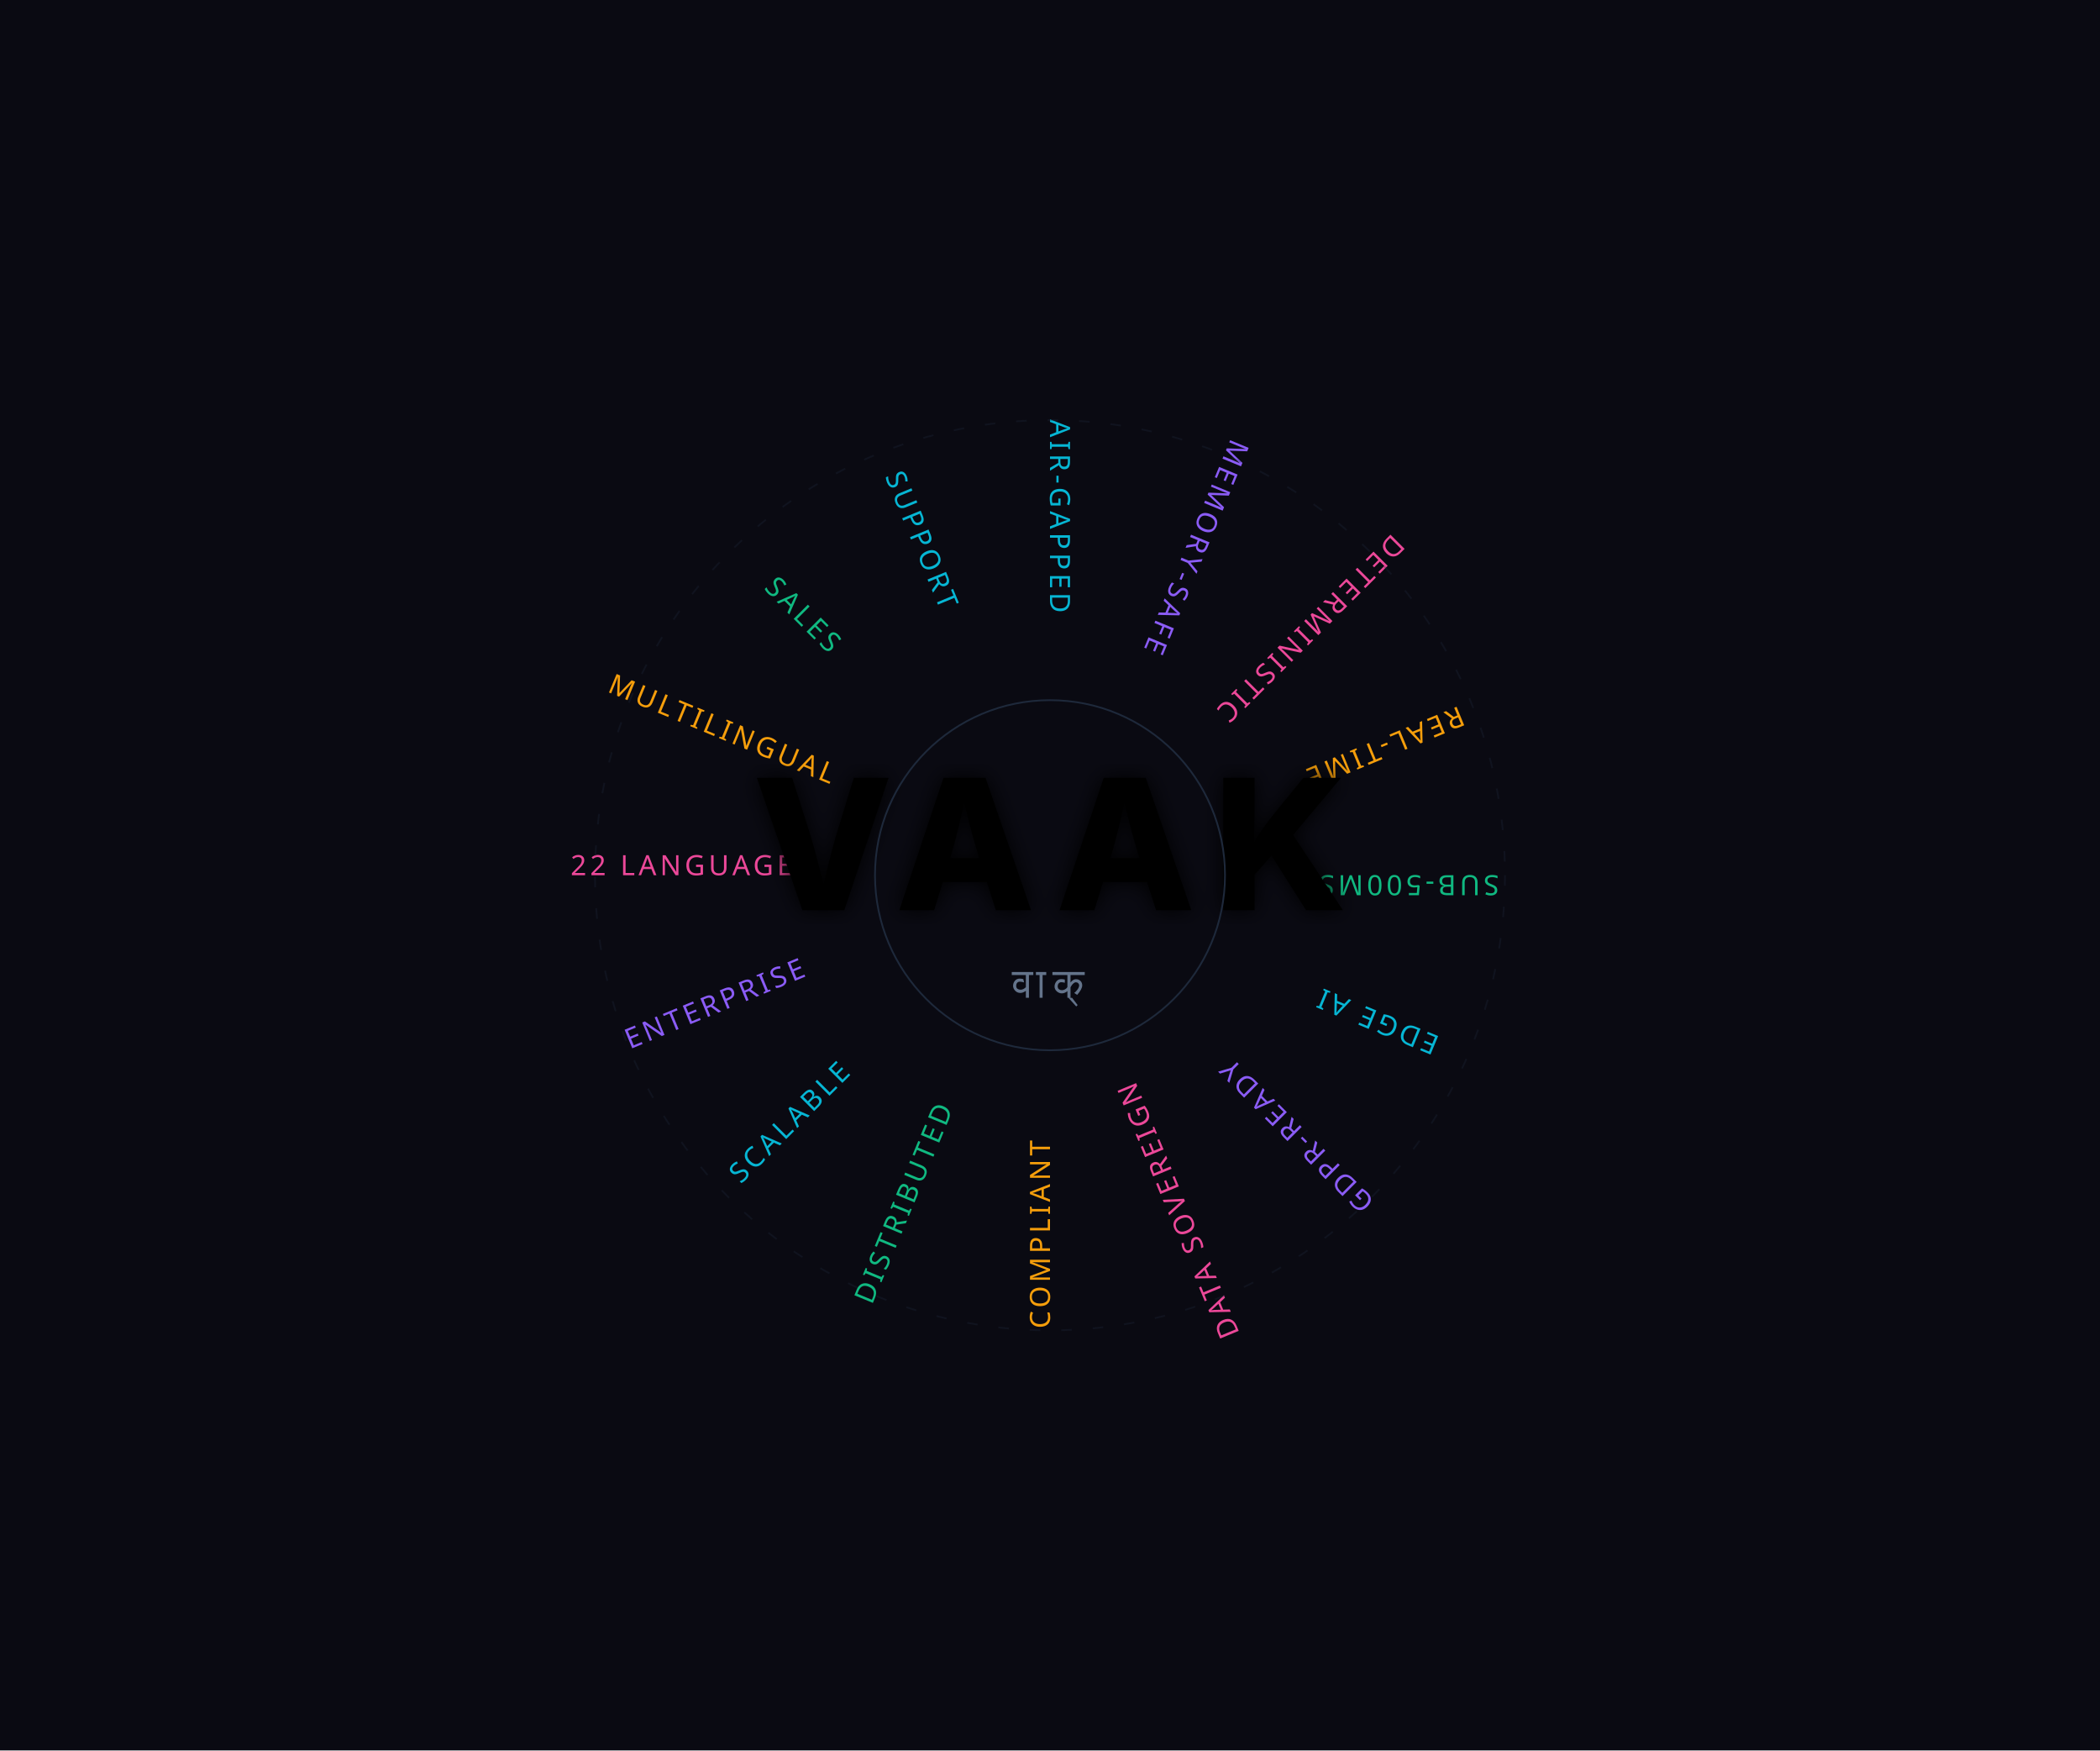
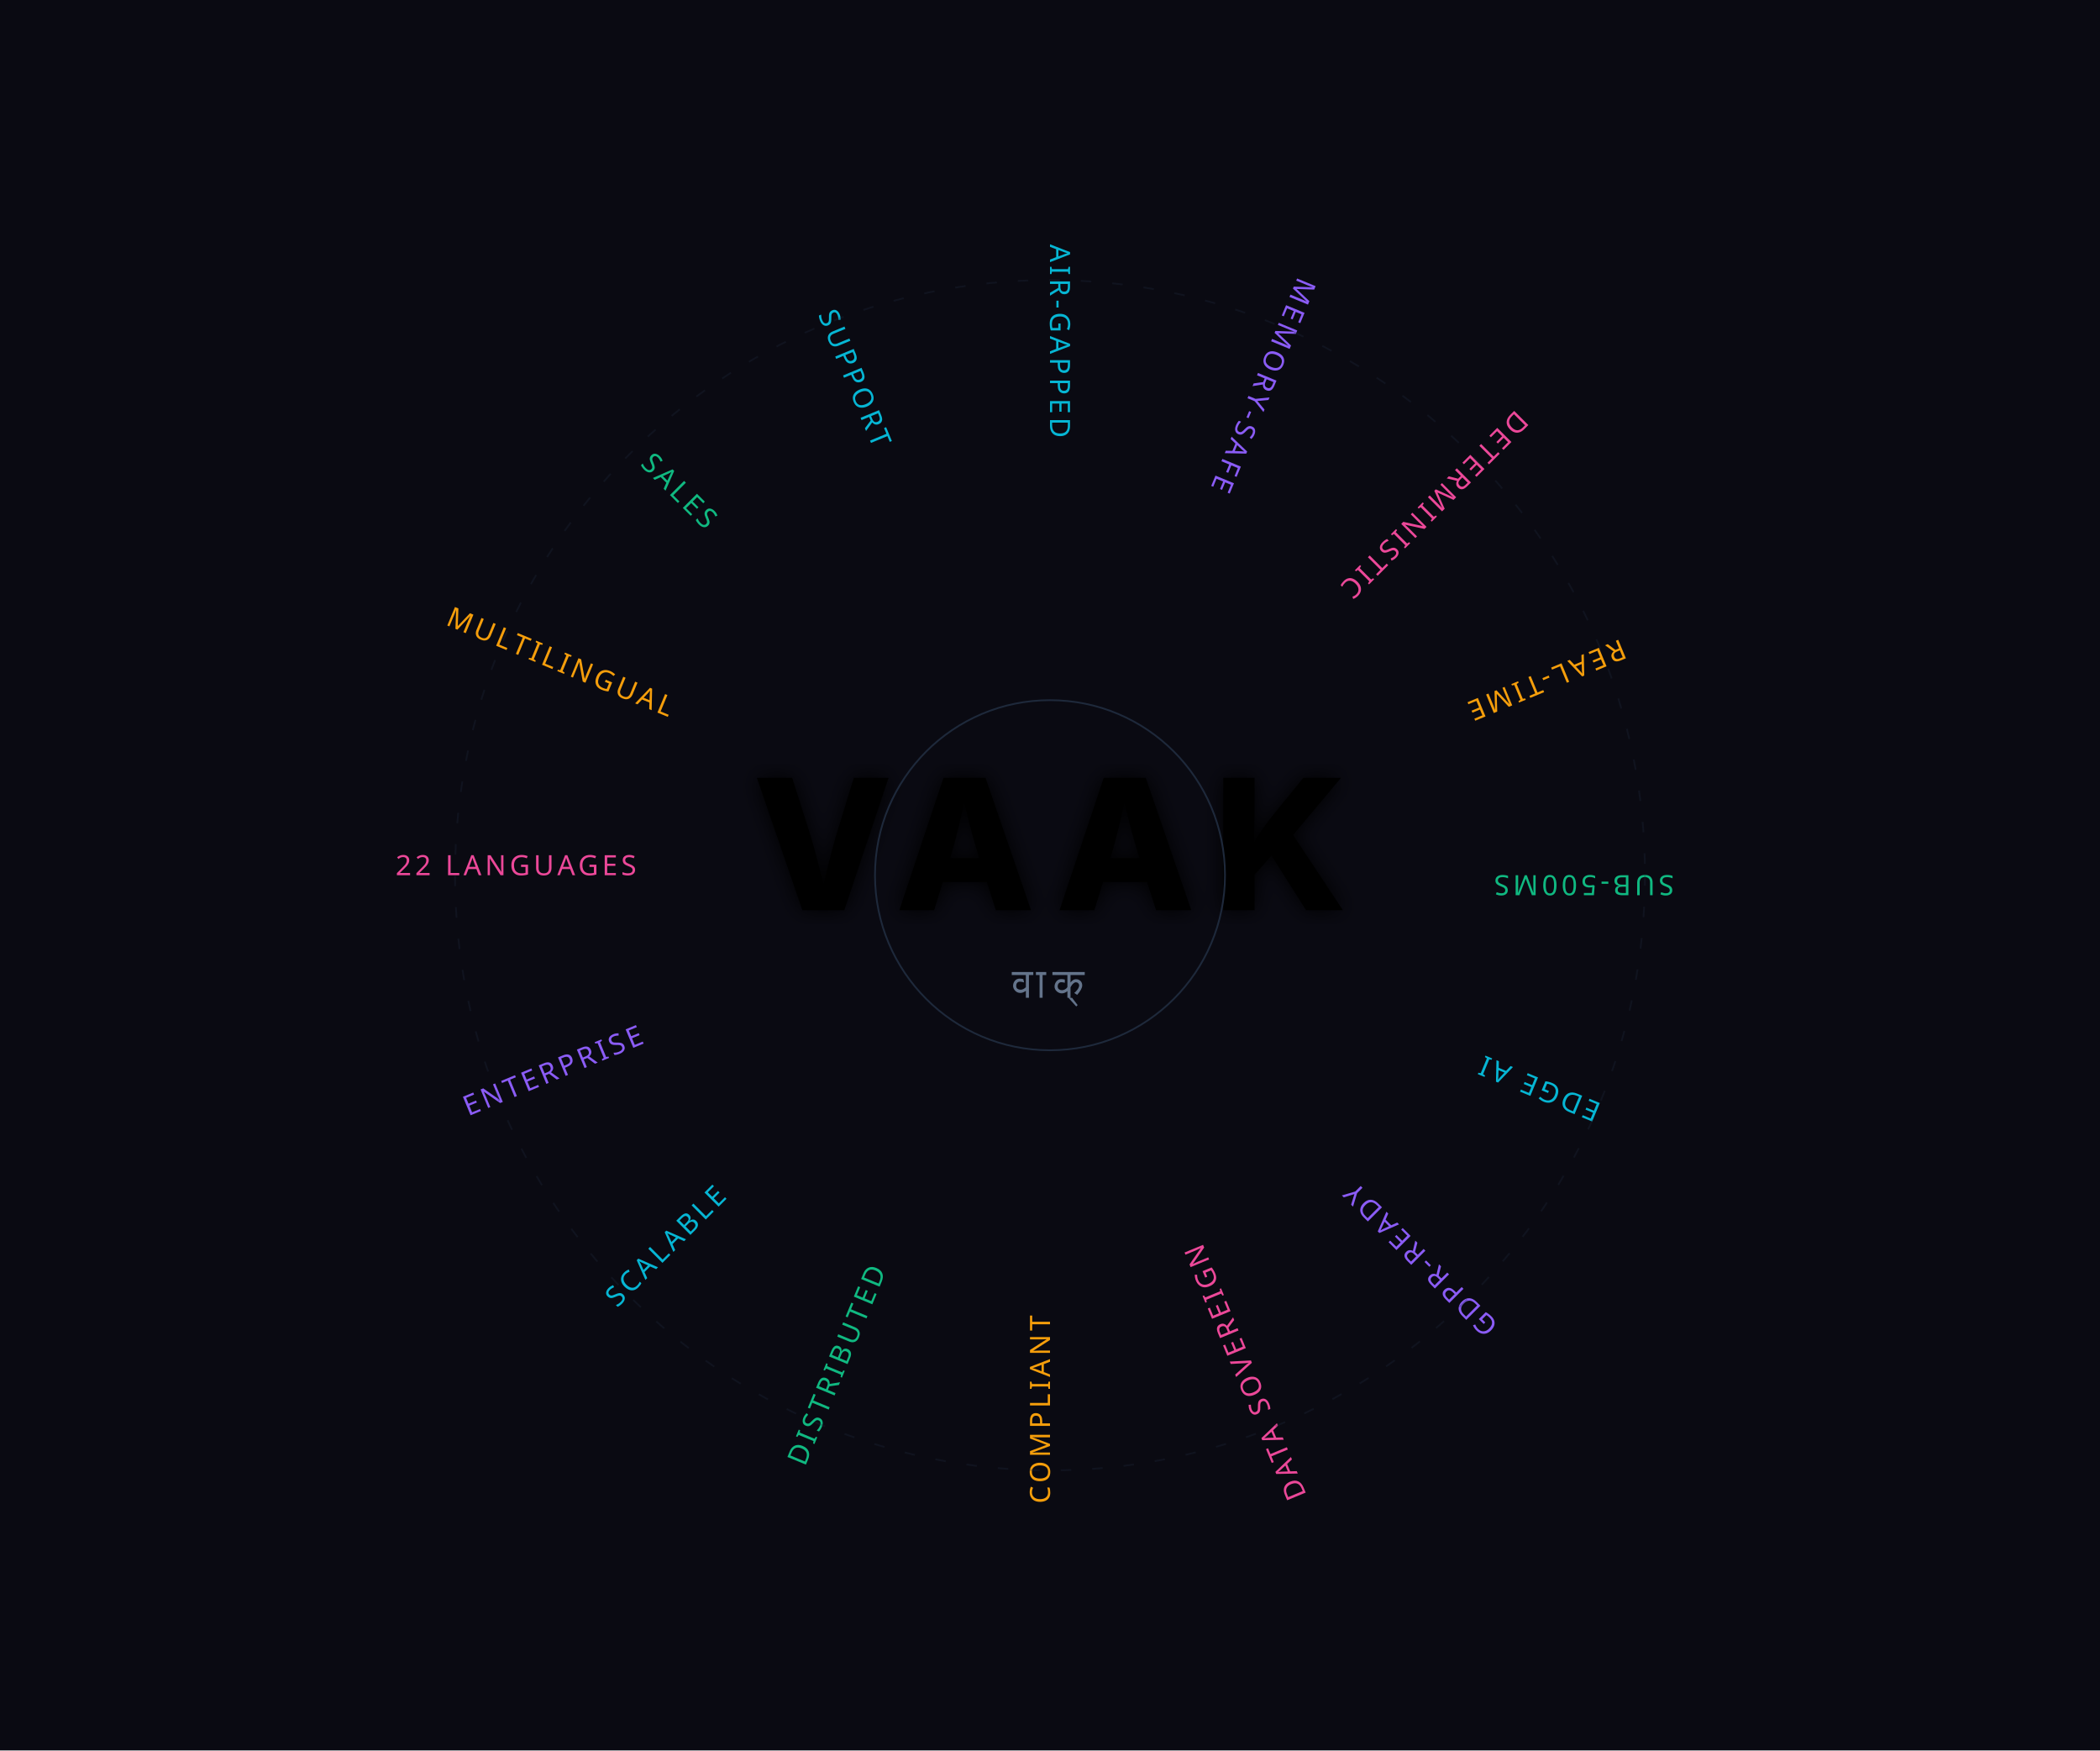
<svg xmlns="http://www.w3.org/2000/svg" viewBox="0 0 600 500">
  <defs>
    <linearGradient id="rgbGradient" x1="0%" y1="0%" x2="100%" y2="0%">
      <stop offset="0%">
        <animate attributeName="stop-color" values="#ff0080;#00ffff;#ffff00;#ff0080" dur="3s" repeatCount="indefinite" />
      </stop>
      <stop offset="50%">
        <animate attributeName="stop-color" values="#00ffff;#ffff00;#ff0080;#00ffff" dur="3s" repeatCount="indefinite" />
      </stop>
      <stop offset="100%">
        <animate attributeName="stop-color" values="#ffff00;#ff0080;#00ffff;#ffff00" dur="3s" repeatCount="indefinite" />
      </stop>
    </linearGradient>
    <filter id="glow">
      <feGaussianBlur stdDeviation="3" result="blur" />
      <feMerge>
        <feMergeNode in="blur" />
        <feMergeNode in="SourceGraphic" />
      </feMerge>
    </filter>
  </defs>
  <rect width="600" height="500" fill="#0a0a12" />
  <g transform="translate(300,250)">
    <animateTransform attributeName="transform" type="rotate" from="0" to="360" dur="24s" repeatCount="indefinite" additive="sum" />
-     <g transform="rotate(0) translate(0,-100)">
+     <g transform="rotate(0) translate(0,-150)">
      <text transform="rotate(90)" text-anchor="middle" font-family="system-ui,sans-serif" font-size="8" fill="#06b6d4" letter-spacing="1">
        AIR-GAPPED
        <animate attributeName="font-size" values="8;8;14;14;8;8;14;14;8" keyTimes="0;0.2;0.25;0.3;0.5;0.7;0.75;0.8;1" dur="24s" repeatCount="indefinite" />
        <animate attributeName="opacity" values="0.6;0.6;1;1;0.6;0.6;1;1;0.6" keyTimes="0;0.2;0.25;0.3;0.5;0.7;0.75;0.8;1" dur="24s" repeatCount="indefinite" />
      </text>
    </g>
-     <g transform="rotate(22.5) translate(0,-100)">
+     <g transform="rotate(22.5) translate(0,-150)">
      <text transform="rotate(90)" text-anchor="middle" font-family="system-ui,sans-serif" font-size="8" fill="#8b5cf6" letter-spacing="1">
        MEMORY-SAFE
        <animate attributeName="font-size" values="8;8;14;14;8;8;14;14;8" keyTimes="0;0.2;0.25;0.3;0.5;0.7;0.75;0.8;1" dur="24s" repeatCount="indefinite" begin="-1.5s" />
        <animate attributeName="opacity" values="0.6;0.6;1;1;0.6;0.6;1;1;0.6" keyTimes="0;0.2;0.25;0.3;0.5;0.7;0.75;0.8;1" dur="24s" repeatCount="indefinite" begin="-1.5s" />
      </text>
    </g>
-     <g transform="rotate(45) translate(0,-100)">
+     <g transform="rotate(45) translate(0,-150)">
      <text transform="rotate(90)" text-anchor="middle" font-family="system-ui,sans-serif" font-size="8" fill="#ec4899" letter-spacing="1">
        DETERMINISTIC
        <animate attributeName="font-size" values="8;8;14;14;8;8;14;14;8" keyTimes="0;0.2;0.25;0.3;0.5;0.7;0.75;0.8;1" dur="24s" repeatCount="indefinite" begin="-3s" />
        <animate attributeName="opacity" values="0.6;0.6;1;1;0.6;0.6;1;1;0.6" keyTimes="0;0.2;0.25;0.3;0.5;0.7;0.75;0.8;1" dur="24s" repeatCount="indefinite" begin="-3s" />
      </text>
    </g>
-     <g transform="rotate(67.5) translate(0,-100)">
+     <g transform="rotate(67.5) translate(0,-150)">
      <text transform="rotate(90)" text-anchor="middle" font-family="system-ui,sans-serif" font-size="8" fill="#f59e0b" letter-spacing="1">
        REAL-TIME
        <animate attributeName="font-size" values="8;8;14;14;8;8;14;14;8" keyTimes="0;0.2;0.25;0.3;0.5;0.7;0.75;0.8;1" dur="24s" repeatCount="indefinite" begin="-4.5s" />
        <animate attributeName="opacity" values="0.6;0.6;1;1;0.6;0.6;1;1;0.6" keyTimes="0;0.2;0.25;0.3;0.5;0.7;0.75;0.8;1" dur="24s" repeatCount="indefinite" begin="-4.5s" />
      </text>
    </g>
-     <g transform="rotate(90) translate(0,-100)">
+     <g transform="rotate(90) translate(0,-150)">
      <text transform="rotate(90)" text-anchor="middle" font-family="system-ui,sans-serif" font-size="8" fill="#10b981" letter-spacing="1">
        SUB-500MS
        <animate attributeName="font-size" values="8;8;14;14;8;8;14;14;8" keyTimes="0;0.2;0.25;0.3;0.5;0.7;0.75;0.8;1" dur="24s" repeatCount="indefinite" begin="-6s" />
        <animate attributeName="opacity" values="0.6;0.6;1;1;0.6;0.6;1;1;0.6" keyTimes="0;0.2;0.25;0.3;0.5;0.7;0.75;0.8;1" dur="24s" repeatCount="indefinite" begin="-6s" />
      </text>
    </g>
-     <g transform="rotate(112.5) translate(0,-100)">
+     <g transform="rotate(112.5) translate(0,-150)">
      <text transform="rotate(90)" text-anchor="middle" font-family="system-ui,sans-serif" font-size="8" fill="#06b6d4" letter-spacing="1">
        EDGE AI
        <animate attributeName="font-size" values="8;8;14;14;8;8;14;14;8" keyTimes="0;0.2;0.25;0.3;0.5;0.7;0.75;0.8;1" dur="24s" repeatCount="indefinite" begin="-7.5s" />
        <animate attributeName="opacity" values="0.6;0.6;1;1;0.6;0.6;1;1;0.6" keyTimes="0;0.2;0.25;0.3;0.5;0.7;0.75;0.8;1" dur="24s" repeatCount="indefinite" begin="-7.5s" />
      </text>
    </g>
-     <g transform="rotate(135) translate(0,-100)">
+     <g transform="rotate(135) translate(0,-150)">
      <text transform="rotate(90)" text-anchor="middle" font-family="system-ui,sans-serif" font-size="8" fill="#8b5cf6" letter-spacing="1">
        GDPR-READY
        <animate attributeName="font-size" values="8;8;14;14;8;8;14;14;8" keyTimes="0;0.2;0.25;0.3;0.5;0.7;0.75;0.8;1" dur="24s" repeatCount="indefinite" begin="-9s" />
        <animate attributeName="opacity" values="0.6;0.6;1;1;0.6;0.6;1;1;0.6" keyTimes="0;0.2;0.25;0.3;0.5;0.7;0.75;0.8;1" dur="24s" repeatCount="indefinite" begin="-9s" />
      </text>
    </g>
-     <g transform="rotate(157.5) translate(0,-100)">
+     <g transform="rotate(157.5) translate(0,-150)">
      <text transform="rotate(90)" text-anchor="middle" font-family="system-ui,sans-serif" font-size="8" fill="#ec4899" letter-spacing="1">
        DATA SOVEREIGN
        <animate attributeName="font-size" values="8;8;14;14;8;8;14;14;8" keyTimes="0;0.2;0.25;0.3;0.5;0.7;0.75;0.8;1" dur="24s" repeatCount="indefinite" begin="-10.5s" />
        <animate attributeName="opacity" values="0.6;0.6;1;1;0.6;0.6;1;1;0.6" keyTimes="0;0.2;0.25;0.3;0.5;0.7;0.75;0.8;1" dur="24s" repeatCount="indefinite" begin="-10.5s" />
      </text>
    </g>
-     <g transform="rotate(180) translate(0,-100)">
+     <g transform="rotate(180) translate(0,-150)">
      <text transform="rotate(90)" text-anchor="middle" font-family="system-ui,sans-serif" font-size="8" fill="#f59e0b" letter-spacing="1">
        COMPLIANT
        <animate attributeName="font-size" values="8;8;14;14;8;8;14;14;8" keyTimes="0;0.2;0.25;0.3;0.5;0.7;0.75;0.8;1" dur="24s" repeatCount="indefinite" begin="-12s" />
        <animate attributeName="opacity" values="0.6;0.6;1;1;0.6;0.6;1;1;0.6" keyTimes="0;0.2;0.25;0.3;0.5;0.7;0.75;0.8;1" dur="24s" repeatCount="indefinite" begin="-12s" />
      </text>
    </g>
-     <g transform="rotate(202.5) translate(0,-100)">
+     <g transform="rotate(202.5) translate(0,-150)">
      <text transform="rotate(90)" text-anchor="middle" font-family="system-ui,sans-serif" font-size="8" fill="#10b981" letter-spacing="1">
        DISTRIBUTED
        <animate attributeName="font-size" values="8;8;14;14;8;8;14;14;8" keyTimes="0;0.2;0.25;0.3;0.5;0.7;0.75;0.8;1" dur="24s" repeatCount="indefinite" begin="-13.5s" />
        <animate attributeName="opacity" values="0.6;0.6;1;1;0.6;0.6;1;1;0.6" keyTimes="0;0.2;0.25;0.3;0.5;0.7;0.75;0.8;1" dur="24s" repeatCount="indefinite" begin="-13.5s" />
      </text>
    </g>
-     <g transform="rotate(225) translate(0,-100)">
+     <g transform="rotate(225) translate(0,-150)">
      <text transform="rotate(90)" text-anchor="middle" font-family="system-ui,sans-serif" font-size="8" fill="#06b6d4" letter-spacing="1">
        SCALABLE
        <animate attributeName="font-size" values="8;8;14;14;8;8;14;14;8" keyTimes="0;0.2;0.25;0.3;0.5;0.7;0.75;0.8;1" dur="24s" repeatCount="indefinite" begin="-15s" />
        <animate attributeName="opacity" values="0.6;0.6;1;1;0.6;0.6;1;1;0.6" keyTimes="0;0.2;0.25;0.3;0.5;0.7;0.75;0.8;1" dur="24s" repeatCount="indefinite" begin="-15s" />
      </text>
    </g>
-     <g transform="rotate(247.5) translate(0,-100)">
+     <g transform="rotate(247.5) translate(0,-150)">
      <text transform="rotate(90)" text-anchor="middle" font-family="system-ui,sans-serif" font-size="8" fill="#8b5cf6" letter-spacing="1">
        ENTERPRISE
        <animate attributeName="font-size" values="8;8;14;14;8;8;14;14;8" keyTimes="0;0.2;0.25;0.3;0.5;0.7;0.75;0.8;1" dur="24s" repeatCount="indefinite" begin="-16.5s" />
        <animate attributeName="opacity" values="0.6;0.6;1;1;0.6;0.6;1;1;0.6" keyTimes="0;0.2;0.25;0.3;0.5;0.7;0.75;0.8;1" dur="24s" repeatCount="indefinite" begin="-16.5s" />
      </text>
    </g>
-     <g transform="rotate(270) translate(0,-100)">
+     <g transform="rotate(270) translate(0,-150)">
      <text transform="rotate(90)" text-anchor="middle" font-family="system-ui,sans-serif" font-size="8" fill="#ec4899" letter-spacing="1">
        22 LANGUAGES
        <animate attributeName="font-size" values="8;8;14;14;8;8;14;14;8" keyTimes="0;0.2;0.25;0.3;0.5;0.7;0.75;0.8;1" dur="24s" repeatCount="indefinite" begin="-18s" />
        <animate attributeName="opacity" values="0.6;0.6;1;1;0.6;0.6;1;1;0.6" keyTimes="0;0.2;0.25;0.3;0.5;0.7;0.75;0.8;1" dur="24s" repeatCount="indefinite" begin="-18s" />
      </text>
    </g>
-     <g transform="rotate(292.5) translate(0,-100)">
+     <g transform="rotate(292.5) translate(0,-150)">
      <text transform="rotate(90)" text-anchor="middle" font-family="system-ui,sans-serif" font-size="8" fill="#f59e0b" letter-spacing="1">
        MULTILINGUAL
        <animate attributeName="font-size" values="8;8;14;14;8;8;14;14;8" keyTimes="0;0.2;0.25;0.3;0.5;0.7;0.75;0.8;1" dur="24s" repeatCount="indefinite" begin="-19.5s" />
        <animate attributeName="opacity" values="0.6;0.6;1;1;0.6;0.6;1;1;0.6" keyTimes="0;0.2;0.25;0.3;0.5;0.7;0.75;0.8;1" dur="24s" repeatCount="indefinite" begin="-19.5s" />
      </text>
    </g>
-     <g transform="rotate(315) translate(0,-100)">
+     <g transform="rotate(315) translate(0,-150)">
      <text transform="rotate(90)" text-anchor="middle" font-family="system-ui,sans-serif" font-size="8" fill="#10b981" letter-spacing="1">
        SALES
        <animate attributeName="font-size" values="8;8;14;14;8;8;14;14;8" keyTimes="0;0.2;0.25;0.3;0.5;0.7;0.75;0.8;1" dur="24s" repeatCount="indefinite" begin="-21s" />
        <animate attributeName="opacity" values="0.6;0.6;1;1;0.6;0.6;1;1;0.6" keyTimes="0;0.2;0.25;0.3;0.5;0.7;0.75;0.8;1" dur="24s" repeatCount="indefinite" begin="-21s" />
      </text>
    </g>
-     <g transform="rotate(337.5) translate(0,-100)">
+     <g transform="rotate(337.5) translate(0,-150)">
      <text transform="rotate(90)" text-anchor="middle" font-family="system-ui,sans-serif" font-size="8" fill="#06b6d4" letter-spacing="1">
        SUPPORT
        <animate attributeName="font-size" values="8;8;14;14;8;8;14;14;8" keyTimes="0;0.2;0.25;0.3;0.5;0.7;0.75;0.8;1" dur="24s" repeatCount="indefinite" begin="-22.5s" />
        <animate attributeName="opacity" values="0.6;0.6;1;1;0.6;0.6;1;1;0.6" keyTimes="0;0.2;0.25;0.3;0.5;0.7;0.75;0.8;1" dur="24s" repeatCount="indefinite" begin="-22.5s" />
      </text>
    </g>
  </g>
-   <ellipse cx="300" cy="250" rx="130" ry="130" fill="none" stroke="#1e293b" stroke-width="0.5" stroke-dasharray="3,6" opacity="0.3" />
+   <ellipse cx="300" cy="250" rx="170" ry="170" fill="none" stroke="#1e293b" stroke-width="0.5" stroke-dasharray="3,6" opacity="0.3" />
  <text x="300" y="260" text-anchor="middle" font-family="system-ui,-apple-system,sans-serif" font-size="52" font-weight="800" fill="url(#rgbGradient)" filter="url(#glow)" letter-spacing="5">
    VAAK
  </text>
  <text x="300" y="285" text-anchor="middle" font-family="system-ui,sans-serif" font-size="12" fill="#64748b" letter-spacing="3">
    वाक्
  </text>
  <circle cx="300" cy="250" r="50" fill="none" stroke="#1e293b" stroke-width="0.5" />
</svg>
